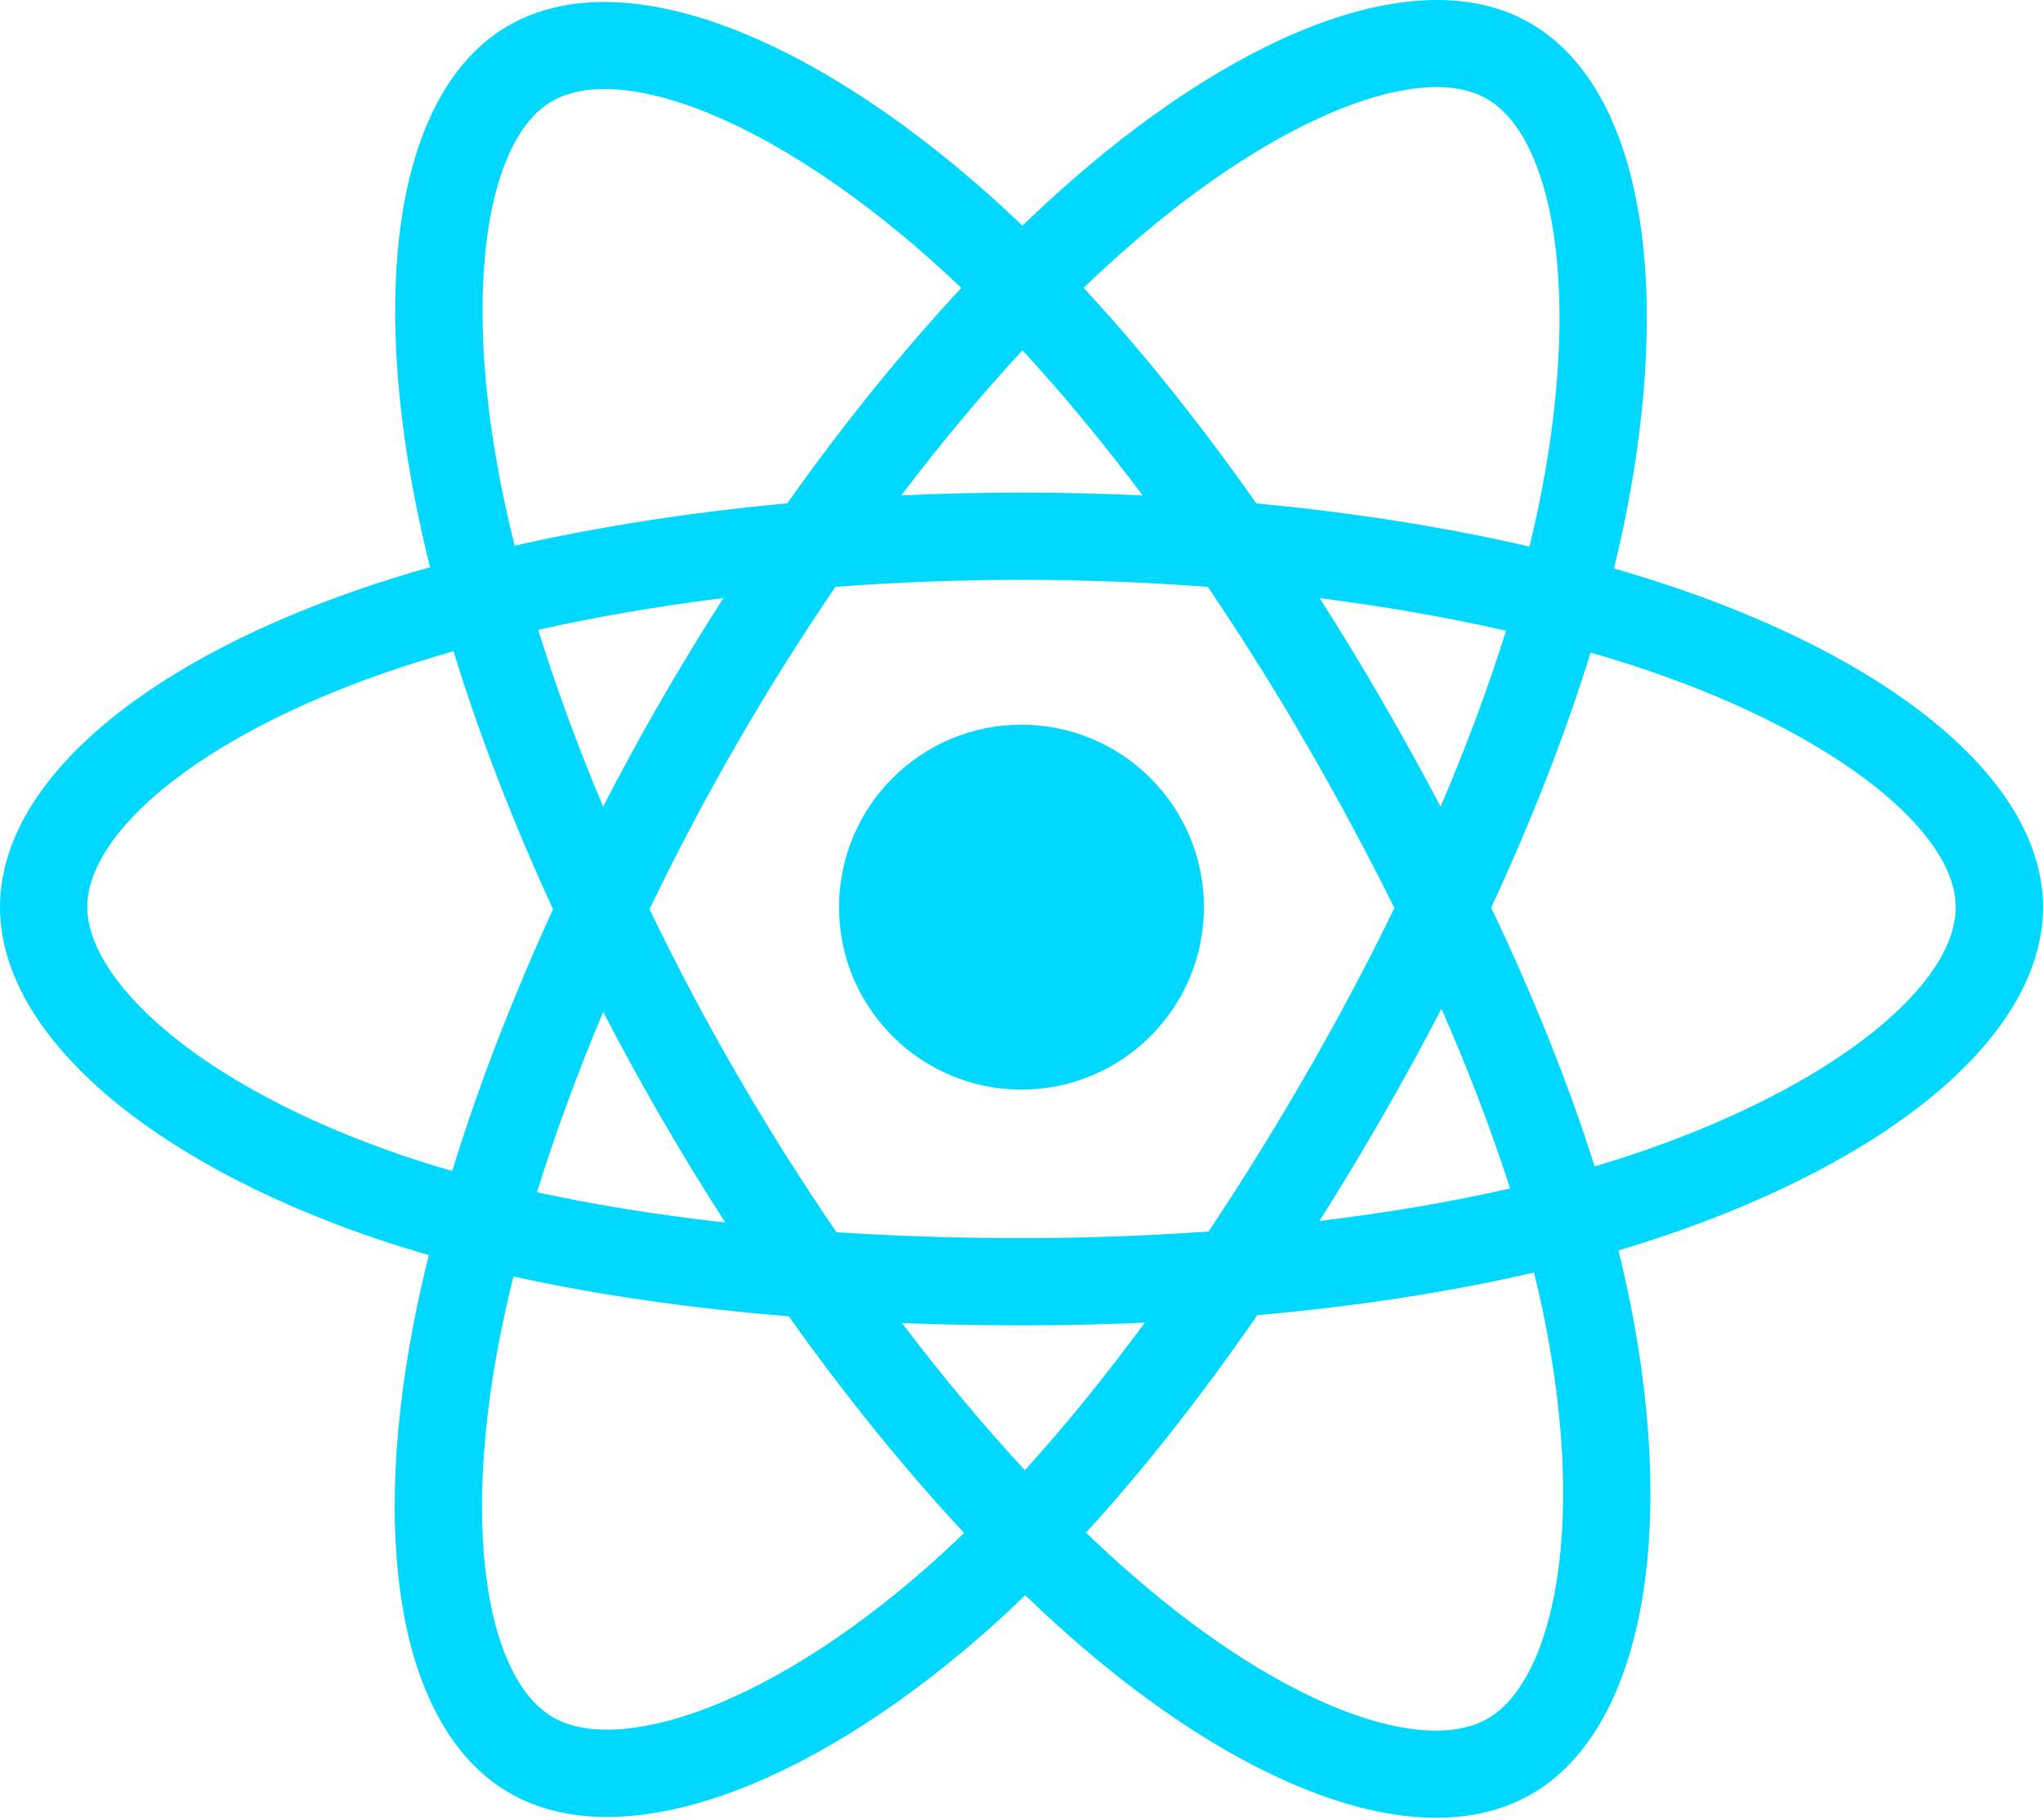
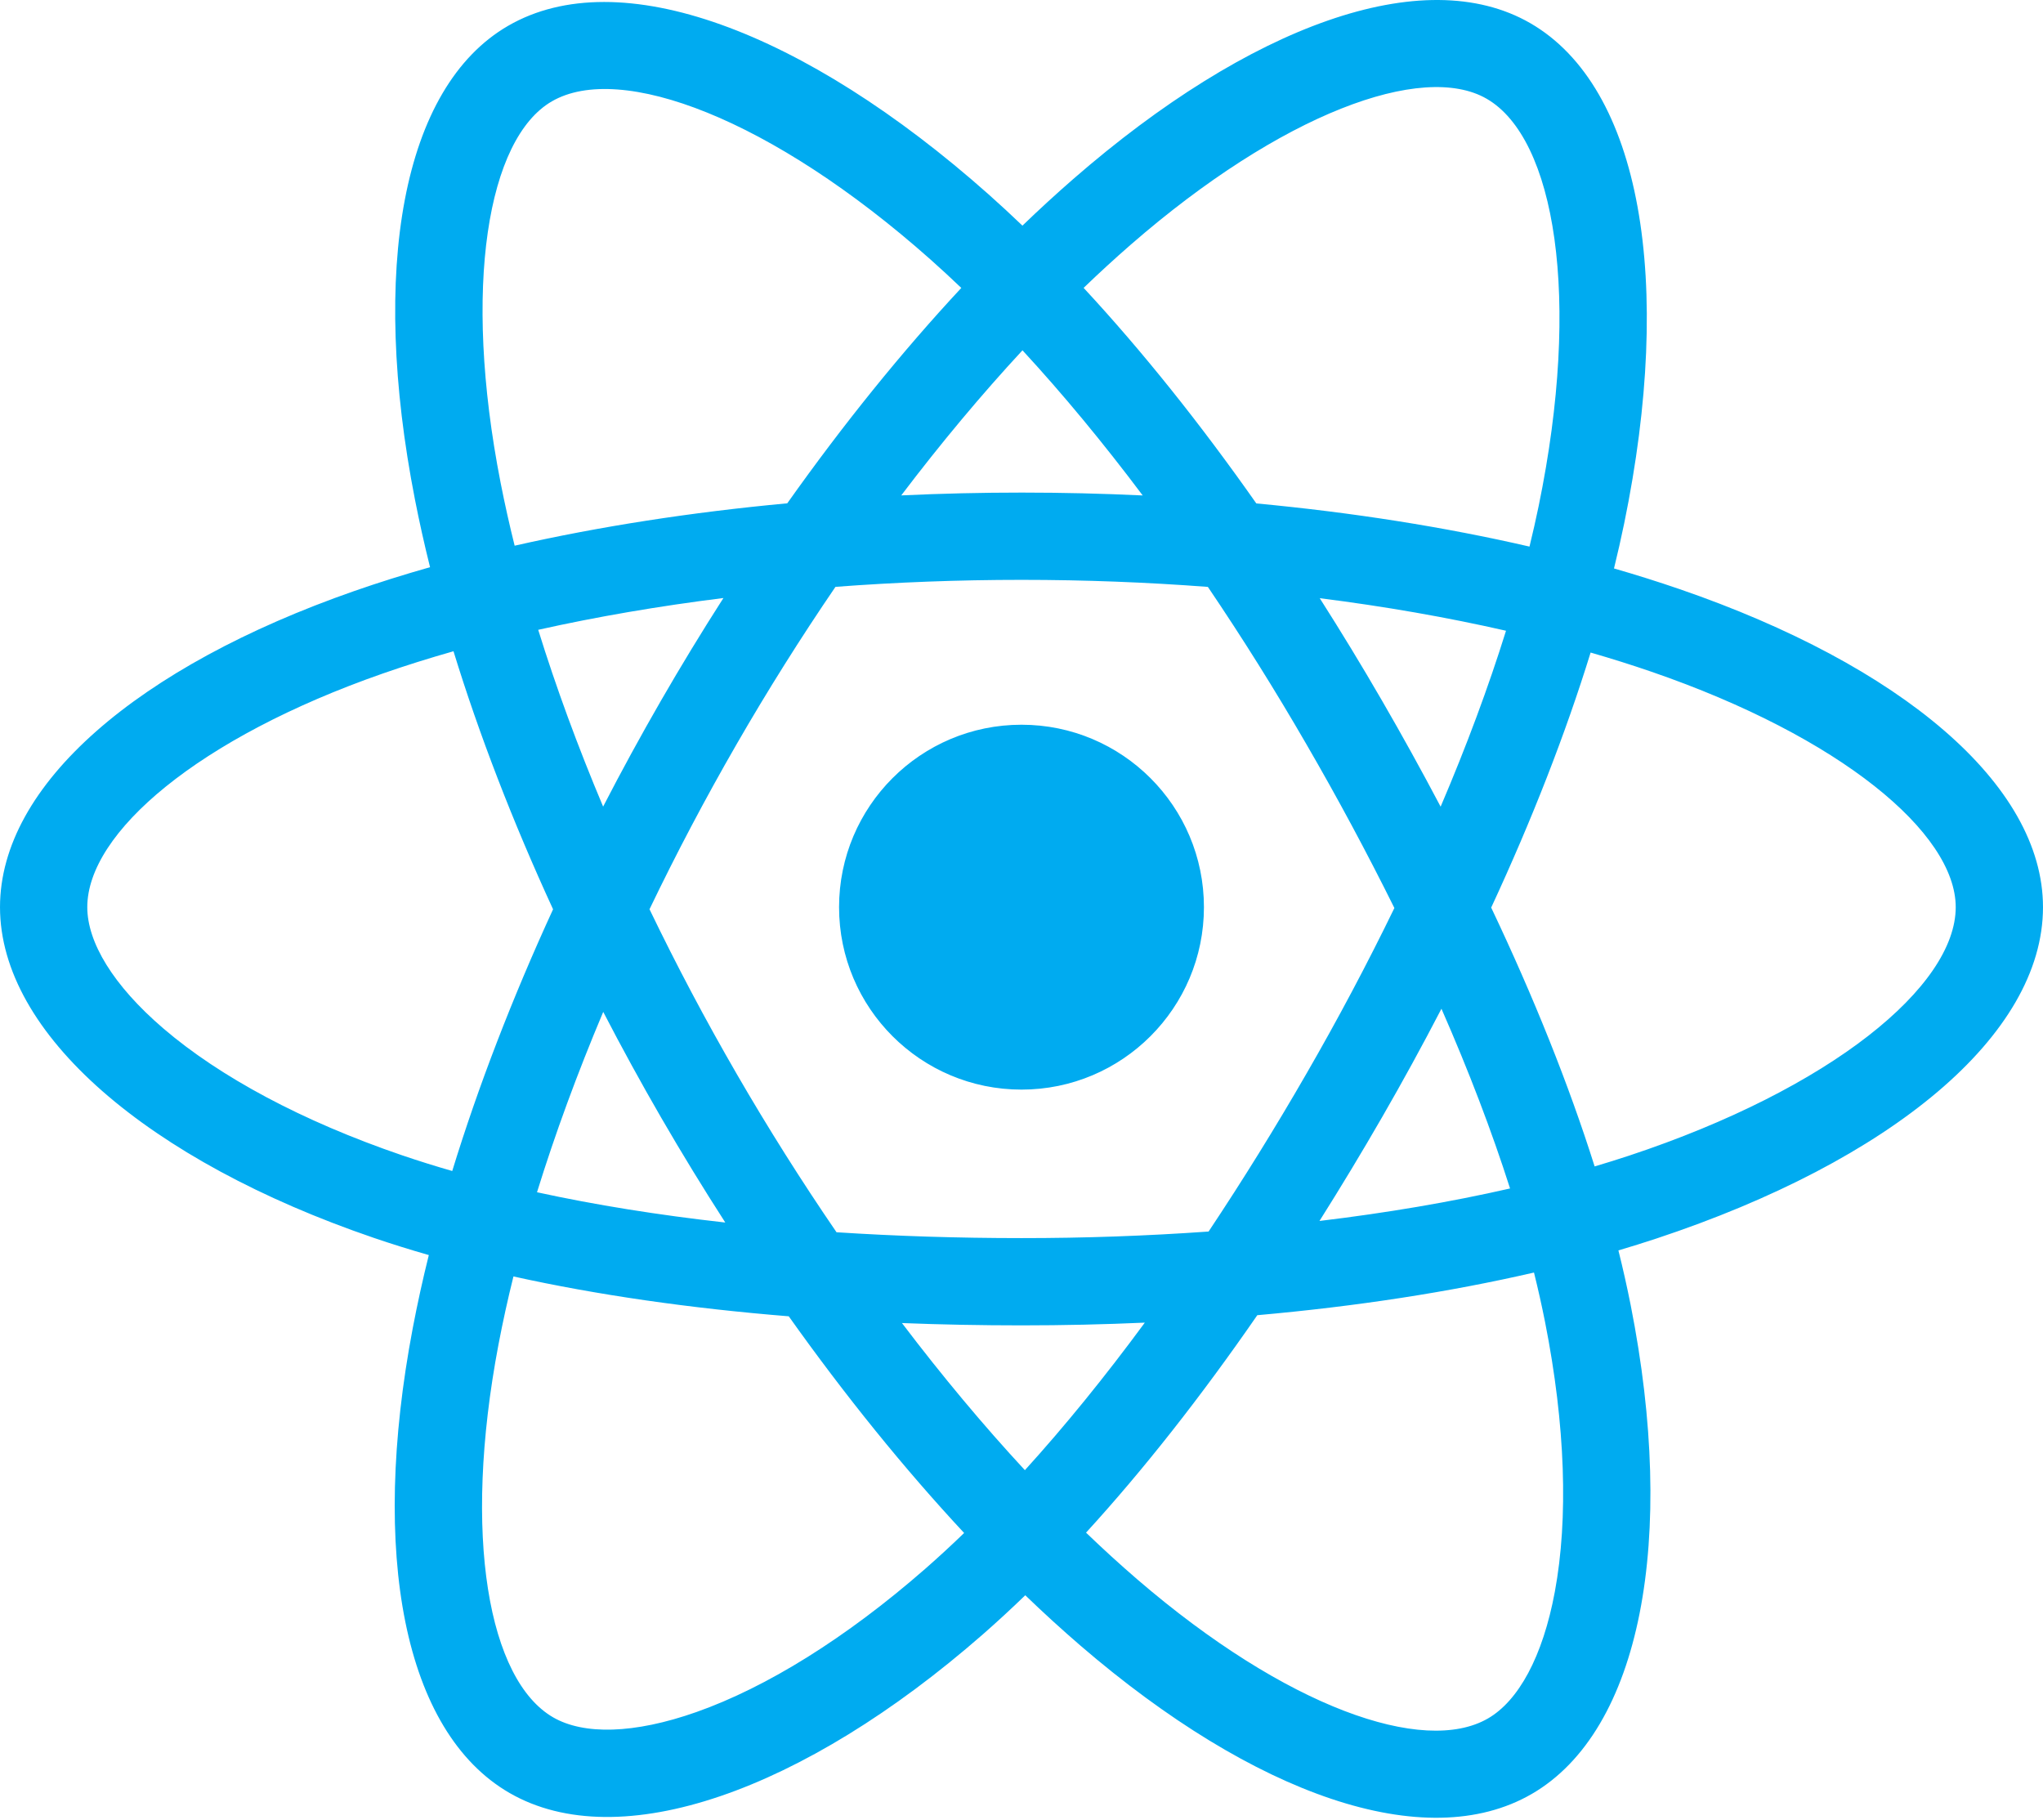
<svg xmlns="http://www.w3.org/2000/svg" aria-hidden="true" role="img" class="iconify iconify--logos" width="35.93" height="32" preserveAspectRatio="xMidYMid meet" viewBox="0 0 256 228">
-   <path fill="#00D8FF" d="M210.483 73.824a171.49 171.49 0 0 0-8.24-2.597c.465-1.9.893-3.777 1.273-5.621c6.238-30.281 2.16-54.676-11.769-62.708c-13.355-7.7-35.196.329-57.254 19.526a171.23 171.23 0 0 0-6.375 5.848a155.866 155.866 0 0 0-4.241-3.917C100.759 3.829 77.587-4.822 63.673 3.233C50.33 10.957 46.379 33.89 51.995 62.588a170.974 170.974 0 0 0 1.892 8.48c-3.28.932-6.445 1.924-9.474 2.98C17.309 83.498 0 98.307 0 113.668c0 15.865 18.582 31.778 46.812 41.427a145.52 145.52 0 0 0 6.921 2.165a167.467 167.467 0 0 0-2.01 9.138c-5.354 28.2-1.173 50.591 12.134 58.266c13.744 7.926 36.812-.22 59.273-19.855a145.567 145.567 0 0 0 5.342-4.923a168.064 168.064 0 0 0 6.92 6.314c21.758 18.722 43.246 26.282 56.54 18.586c13.731-7.949 18.194-32.003 12.4-61.268a145.016 145.016 0 0 0-1.535-6.842c1.62-.48 3.21-.974 4.76-1.488c29.348-9.723 48.443-25.443 48.443-41.52c0-15.417-17.868-30.326-45.517-39.844Zm-6.365 70.984c-1.4.463-2.836.91-4.3 1.345c-3.24-10.257-7.612-21.163-12.963-32.432c5.106-11 9.31-21.767 12.459-31.957c2.619.758 5.16 1.557 7.61 2.4c23.69 8.156 38.14 20.213 38.14 29.504c0 9.896-15.606 22.743-40.946 31.14Zm-10.514 20.834c2.562 12.94 2.927 24.64 1.23 33.787c-1.524 8.219-4.59 13.698-8.382 15.893c-8.067 4.67-25.32-1.4-43.927-17.412a156.726 156.726 0 0 1-6.437-5.87c7.214-7.889 14.423-17.06 21.459-27.246c12.376-1.098 24.068-2.894 34.671-5.345a134.17 134.17 0 0 1 1.386 6.193ZM87.276 214.515c-7.882 2.783-14.16 2.863-17.955.675c-8.075-4.657-11.432-22.636-6.853-46.752a156.923 156.923 0 0 1 1.869-8.499c10.486 2.32 22.093 3.988 34.498 4.994c7.084 9.967 14.501 19.128 21.976 27.15a134.668 134.668 0 0 1-4.877 4.492c-9.933 8.682-19.886 14.842-28.658 17.94ZM50.35 144.747c-12.483-4.267-22.792-9.812-29.858-15.863c-6.35-5.437-9.555-10.836-9.555-15.216c0-9.322 13.897-21.212 37.076-29.293c2.813-.98 5.757-1.905 8.812-2.773c3.204 10.42 7.406 21.315 12.477 32.332c-5.137 11.18-9.399 22.249-12.634 32.792a134.718 134.718 0 0 1-6.318-1.979Zm12.378-84.26c-4.811-24.587-1.616-43.134 6.425-47.789c8.564-4.958 27.502 2.111 47.463 19.835a144.318 144.318 0 0 1 3.841 3.545c-7.438 7.987-14.787 17.08-21.808 26.988c-12.04 1.116-23.565 2.908-34.161 5.309a160.342 160.342 0 0 1-1.76-7.887Zm110.427 27.268a347.8 347.8 0 0 0-7.785-12.803c8.168 1.033 15.994 2.404 23.343 4.08c-2.206 7.072-4.956 14.465-8.193 22.045a381.151 381.151 0 0 0-7.365-13.322Zm-45.032-43.861c5.044 5.465 10.096 11.566 15.065 18.186a322.04 322.04 0 0 0-30.257-.006c4.974-6.559 10.069-12.652 15.192-18.18ZM82.802 87.83a323.167 323.167 0 0 0-7.227 13.238c-3.184-7.553-5.909-14.98-8.134-22.152c7.304-1.634 15.093-2.97 23.209-3.984a321.524 321.524 0 0 0-7.848 12.897Zm8.081 65.352c-8.385-.936-16.291-2.203-23.593-3.793c2.26-7.3 5.045-14.885 8.298-22.6a321.187 321.187 0 0 0 7.257 13.246c2.594 4.48 5.28 8.868 8.038 13.147Zm37.542 31.03c-5.184-5.592-10.354-11.779-15.403-18.433c4.902.192 9.899.29 14.978.29c5.218 0 10.376-.117 15.453-.343c-4.985 6.774-10.018 12.97-15.028 18.486Zm52.198-57.817c3.422 7.8 6.306 15.345 8.596 22.52c-7.422 1.694-15.436 3.058-23.88 4.071a382.417 382.417 0 0 0 7.859-13.026a347.403 347.403 0 0 0 7.425-13.565Zm-16.898 8.101a358.557 358.557 0 0 1-12.281 19.815a329.4 329.4 0 0 1-23.444.823c-7.967 0-15.716-.248-23.178-.732a310.202 310.202 0 0 1-12.513-19.846h.001a307.41 307.41 0 0 1-10.923-20.627a310.278 310.278 0 0 1 10.89-20.637l-.001.001a307.318 307.318 0 0 1 12.413-19.761c7.613-.576 15.42-.876 23.31-.876H128c7.926 0 15.743.303 23.354.883a329.357 329.357 0 0 1 12.335 19.695a358.489 358.489 0 0 1 11.036 20.54a329.472 329.472 0 0 1-11 20.722Zm22.56-122.124c8.572 4.944 11.906 24.881 6.52 51.026c-.344 1.668-.73 3.367-1.15 5.09c-10.622-2.452-22.155-4.275-34.23-5.408c-7.034-10.017-14.323-19.124-21.64-27.008a160.789 160.789 0 0 1 5.888-5.4c18.9-16.447 36.564-22.941 44.612-18.3ZM128 90.808c12.625 0 22.86 10.235 22.86 22.86s-10.235 22.86-22.86 22.86s-22.86-10.235-22.86-22.86s10.235-22.86 22.86-22.86Z" />
+   <path fill="#00abf0" d="M210.483 73.824a171.49 171.49 0 0 0-8.24-2.597c.465-1.9.893-3.777 1.273-5.621c6.238-30.281 2.16-54.676-11.769-62.708c-13.355-7.7-35.196.329-57.254 19.526a171.23 171.23 0 0 0-6.375 5.848a155.866 155.866 0 0 0-4.241-3.917C100.759 3.829 77.587-4.822 63.673 3.233C50.33 10.957 46.379 33.89 51.995 62.588a170.974 170.974 0 0 0 1.892 8.48c-3.28.932-6.445 1.924-9.474 2.98C17.309 83.498 0 98.307 0 113.668c0 15.865 18.582 31.778 46.812 41.427a145.52 145.52 0 0 0 6.921 2.165a167.467 167.467 0 0 0-2.01 9.138c-5.354 28.2-1.173 50.591 12.134 58.266c13.744 7.926 36.812-.22 59.273-19.855a145.567 145.567 0 0 0 5.342-4.923a168.064 168.064 0 0 0 6.92 6.314c21.758 18.722 43.246 26.282 56.54 18.586c13.731-7.949 18.194-32.003 12.4-61.268a145.016 145.016 0 0 0-1.535-6.842c1.62-.48 3.21-.974 4.76-1.488c29.348-9.723 48.443-25.443 48.443-41.52c0-15.417-17.868-30.326-45.517-39.844Zm-6.365 70.984c-1.4.463-2.836.91-4.3 1.345c-3.24-10.257-7.612-21.163-12.963-32.432c5.106-11 9.31-21.767 12.459-31.957c2.619.758 5.16 1.557 7.61 2.4c23.69 8.156 38.14 20.213 38.14 29.504c0 9.896-15.606 22.743-40.946 31.14Zm-10.514 20.834c2.562 12.94 2.927 24.64 1.23 33.787c-1.524 8.219-4.59 13.698-8.382 15.893c-8.067 4.67-25.32-1.4-43.927-17.412a156.726 156.726 0 0 1-6.437-5.87c7.214-7.889 14.423-17.06 21.459-27.246c12.376-1.098 24.068-2.894 34.671-5.345a134.17 134.17 0 0 1 1.386 6.193ZM87.276 214.515c-7.882 2.783-14.16 2.863-17.955.675c-8.075-4.657-11.432-22.636-6.853-46.752a156.923 156.923 0 0 1 1.869-8.499c10.486 2.32 22.093 3.988 34.498 4.994c7.084 9.967 14.501 19.128 21.976 27.15a134.668 134.668 0 0 1-4.877 4.492c-9.933 8.682-19.886 14.842-28.658 17.94ZM50.35 144.747c-12.483-4.267-22.792-9.812-29.858-15.863c-6.35-5.437-9.555-10.836-9.555-15.216c0-9.322 13.897-21.212 37.076-29.293c2.813-.98 5.757-1.905 8.812-2.773c3.204 10.42 7.406 21.315 12.477 32.332c-5.137 11.18-9.399 22.249-12.634 32.792a134.718 134.718 0 0 1-6.318-1.979Zm12.378-84.26c-4.811-24.587-1.616-43.134 6.425-47.789c8.564-4.958 27.502 2.111 47.463 19.835a144.318 144.318 0 0 1 3.841 3.545c-7.438 7.987-14.787 17.08-21.808 26.988c-12.04 1.116-23.565 2.908-34.161 5.309a160.342 160.342 0 0 1-1.76-7.887Zm110.427 27.268a347.8 347.8 0 0 0-7.785-12.803c8.168 1.033 15.994 2.404 23.343 4.08c-2.206 7.072-4.956 14.465-8.193 22.045a381.151 381.151 0 0 0-7.365-13.322Zm-45.032-43.861c5.044 5.465 10.096 11.566 15.065 18.186a322.04 322.04 0 0 0-30.257-.006c4.974-6.559 10.069-12.652 15.192-18.18ZM82.802 87.83a323.167 323.167 0 0 0-7.227 13.238c-3.184-7.553-5.909-14.98-8.134-22.152c7.304-1.634 15.093-2.97 23.209-3.984a321.524 321.524 0 0 0-7.848 12.897Zm8.081 65.352c-8.385-.936-16.291-2.203-23.593-3.793c2.26-7.3 5.045-14.885 8.298-22.6a321.187 321.187 0 0 0 7.257 13.246c2.594 4.48 5.28 8.868 8.038 13.147Zm37.542 31.03c-5.184-5.592-10.354-11.779-15.403-18.433c4.902.192 9.899.29 14.978.29c5.218 0 10.376-.117 15.453-.343c-4.985 6.774-10.018 12.97-15.028 18.486Zm52.198-57.817c3.422 7.8 6.306 15.345 8.596 22.52c-7.422 1.694-15.436 3.058-23.88 4.071a382.417 382.417 0 0 0 7.859-13.026a347.403 347.403 0 0 0 7.425-13.565Zm-16.898 8.101a358.557 358.557 0 0 1-12.281 19.815a329.4 329.4 0 0 1-23.444.823c-7.967 0-15.716-.248-23.178-.732a310.202 310.202 0 0 1-12.513-19.846h.001a307.41 307.41 0 0 1-10.923-20.627a310.278 310.278 0 0 1 10.89-20.637l-.001.001a307.318 307.318 0 0 1 12.413-19.761c7.613-.576 15.42-.876 23.31-.876H128c7.926 0 15.743.303 23.354.883a329.357 329.357 0 0 1 12.335 19.695a358.489 358.489 0 0 1 11.036 20.54a329.472 329.472 0 0 1-11 20.722Zm22.56-122.124c8.572 4.944 11.906 24.881 6.52 51.026c-.344 1.668-.73 3.367-1.15 5.09c-10.622-2.452-22.155-4.275-34.23-5.408c-7.034-10.017-14.323-19.124-21.64-27.008a160.789 160.789 0 0 1 5.888-5.4c18.9-16.447 36.564-22.941 44.612-18.3ZM128 90.808c12.625 0 22.86 10.235 22.86 22.86s-10.235 22.86-22.86 22.86s-22.86-10.235-22.86-22.86s10.235-22.86 22.86-22.86Z" />
</svg>
